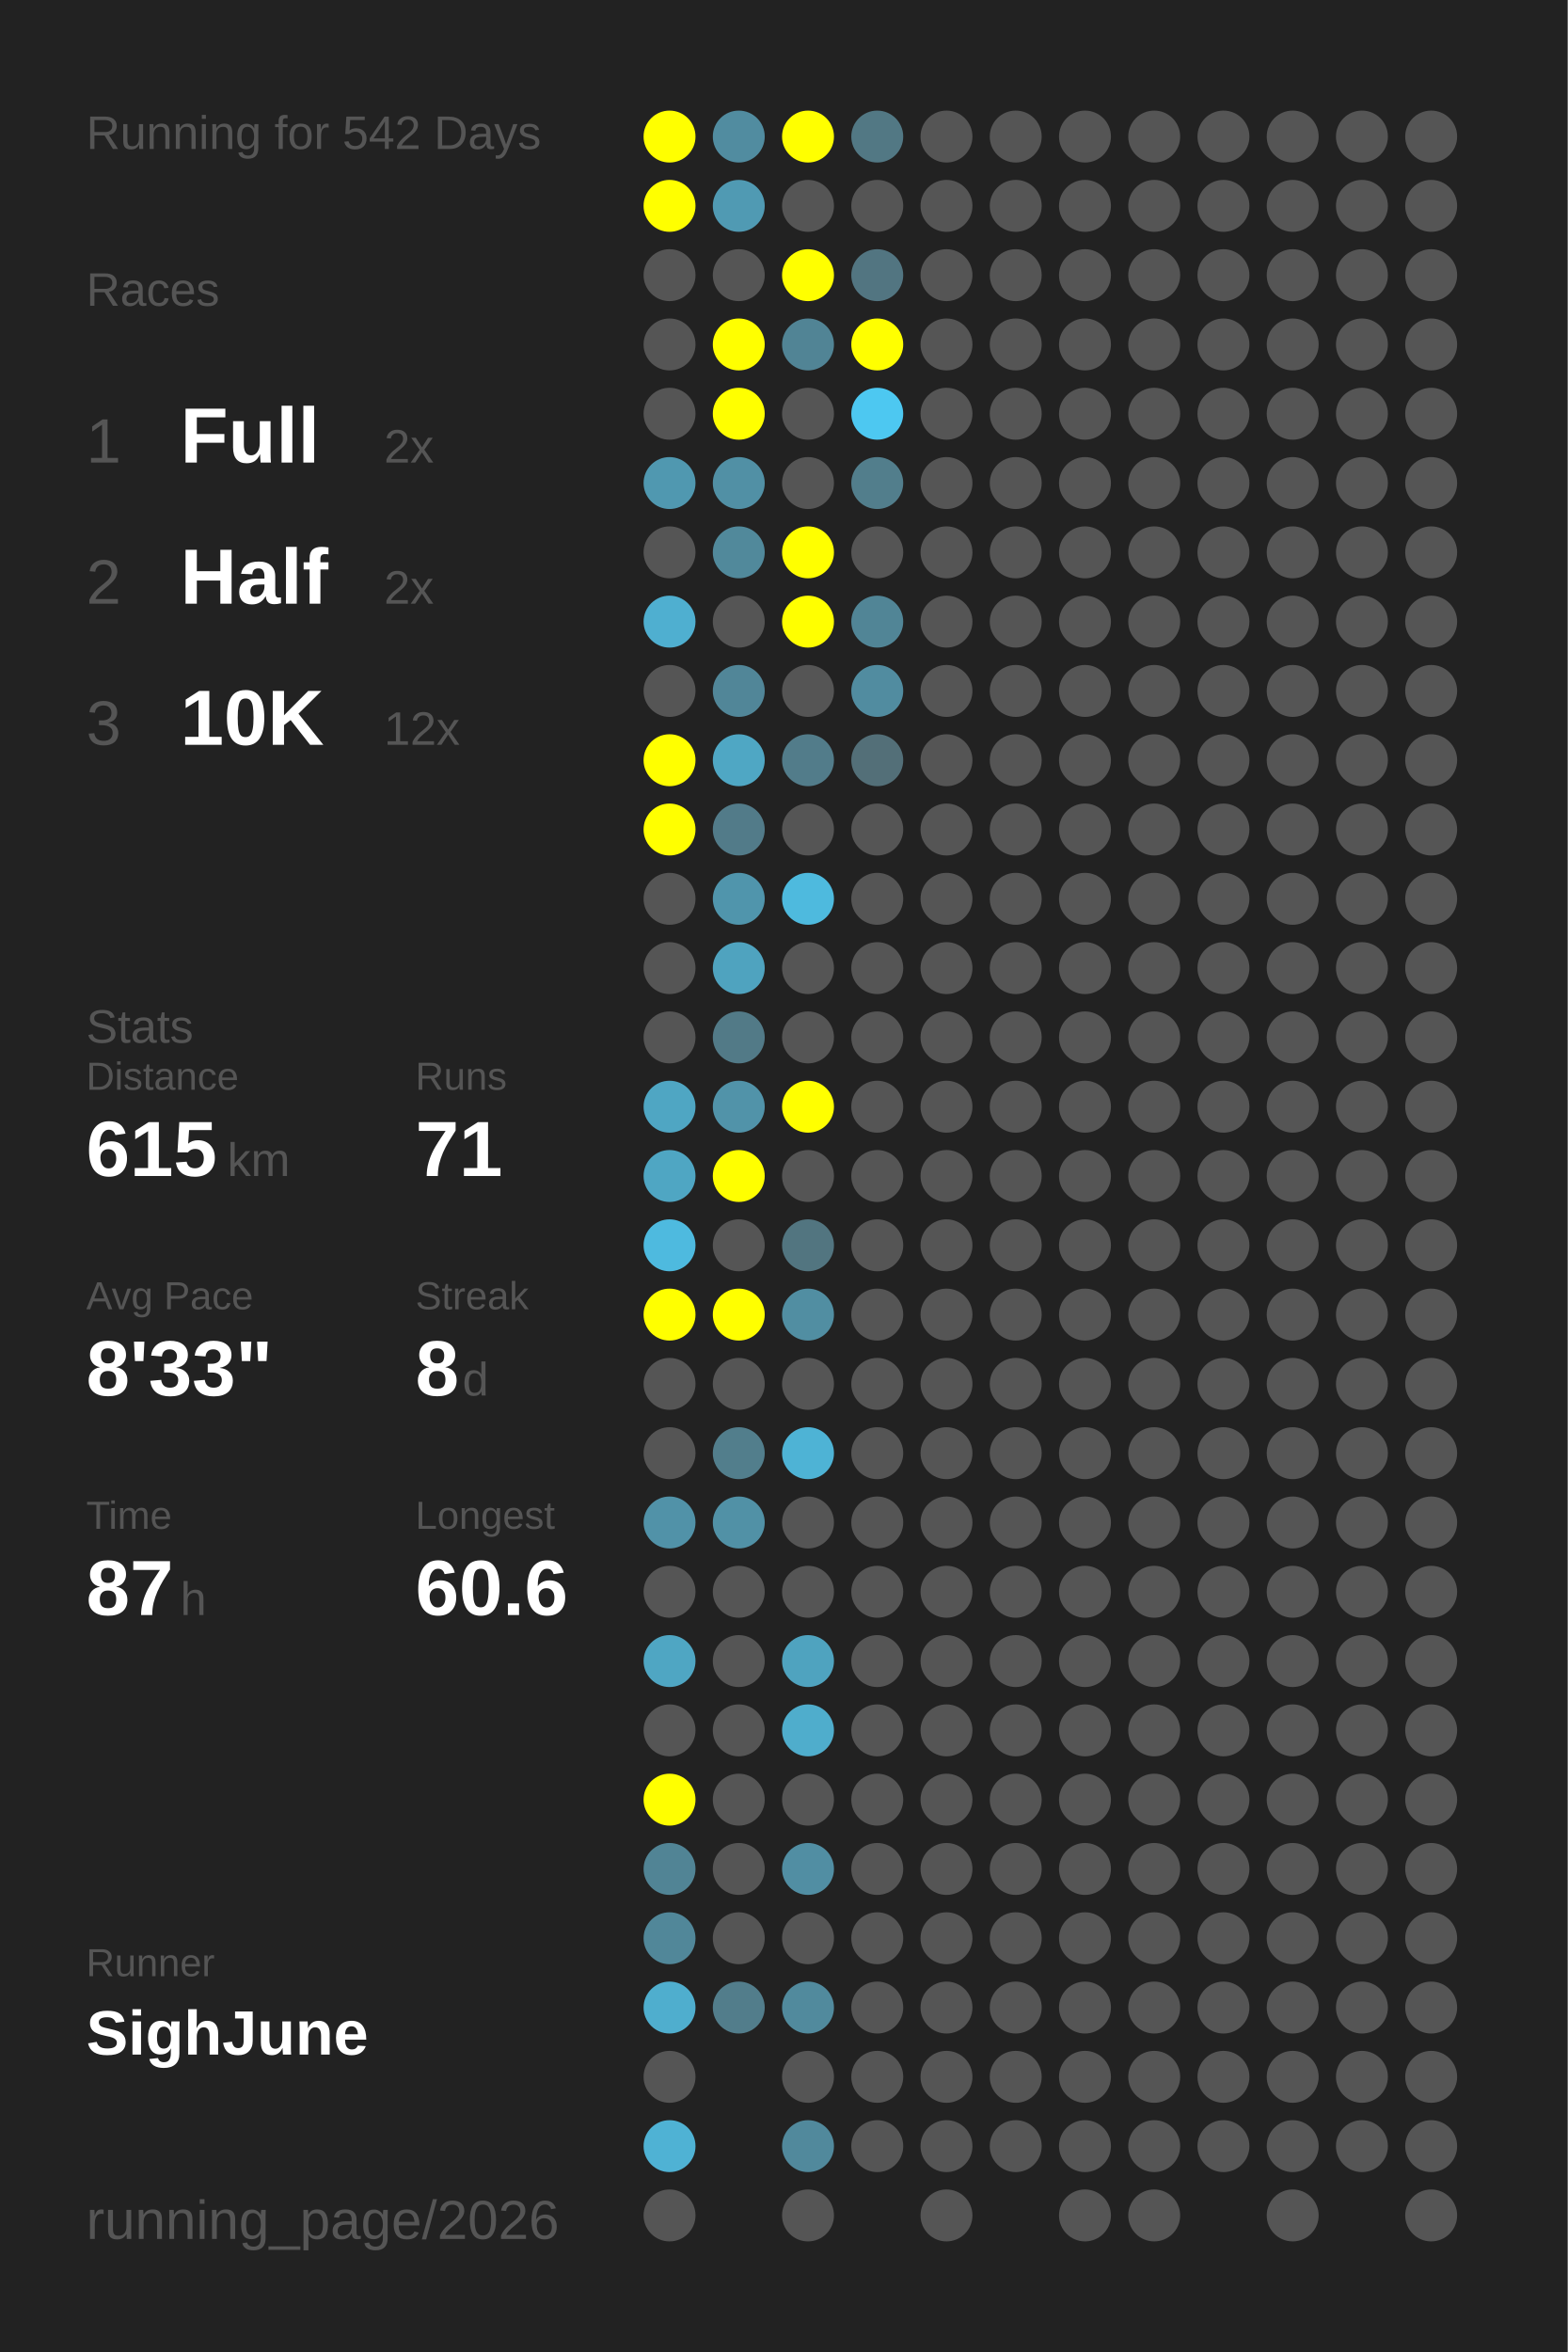
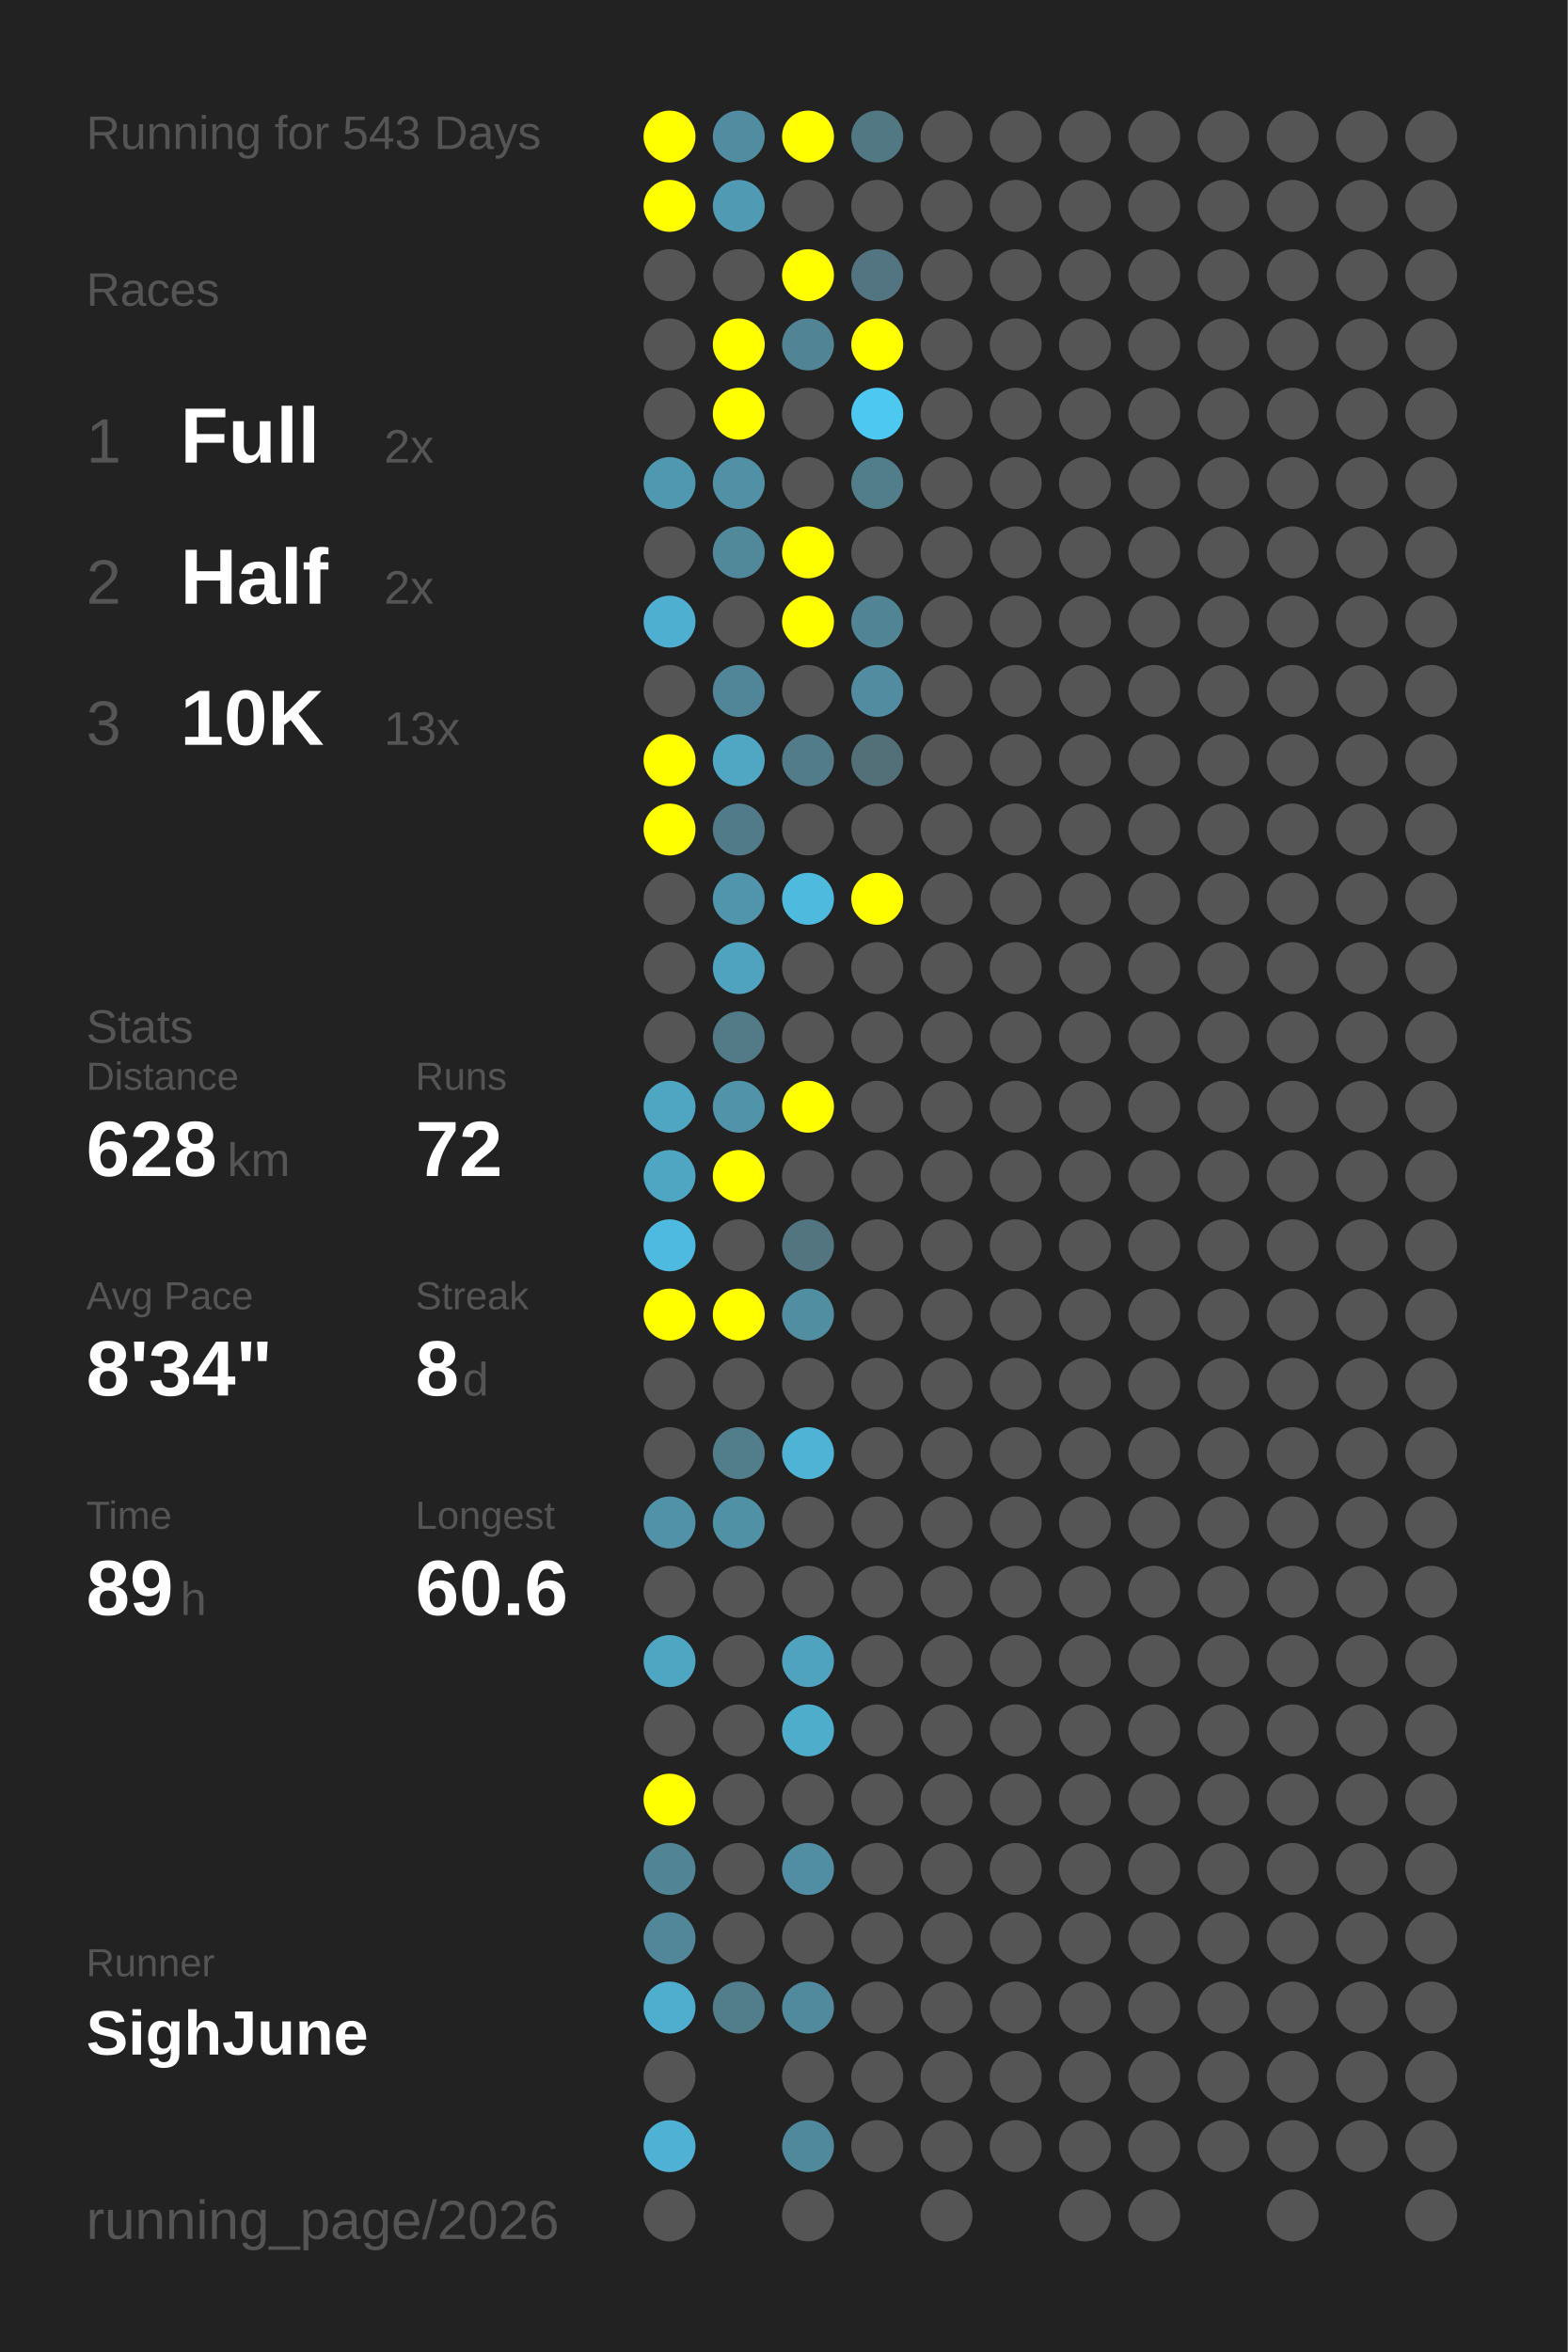
<svg xmlns="http://www.w3.org/2000/svg" baseProfile="full" height="300mm" version="1.1" viewBox="0,0,200,300" width="200mm">
  <defs />
  <rect fill="#222222" height="300" width="200" x="0" y="0" />
-   <text fill="#555555" style="font-size:6px; font-family:Arial;" x="11" y="19">Running for 542 Days</text>
+   <text fill="#555555" style="font-size:6px; font-family:Arial;" x="11" y="19">Running for 543 Days</text>
  <text fill="#555555" style="font-size:6px; font-family:Arial;" x="11" y="39">Races</text>
  <text fill="#555555" style="font-size:8px; font-family:Arial;" x="11" y="59">1</text>
  <text fill="#FFFFFF" style="font-size:10px; font-family:Arial; font-weight:bold;" x="23" y="59">Full</text>
  <text fill="#555555" style="font-size:6px; font-family:Arial;" x="49" y="59">2x</text>
  <text fill="#555555" style="font-size:8px; font-family:Arial;" x="11" y="77">2</text>
  <text fill="#FFFFFF" style="font-size:10px; font-family:Arial; font-weight:bold;" x="23" y="77">Half</text>
  <text fill="#555555" style="font-size:6px; font-family:Arial;" x="49" y="77">2x</text>
  <text fill="#555555" style="font-size:8px; font-family:Arial;" x="11" y="95">3</text>
  <text fill="#FFFFFF" style="font-size:10px; font-family:Arial; font-weight:bold;" x="23" y="95">10K</text>
-   <text fill="#555555" style="font-size:6px; font-family:Arial;" x="49" y="95">12x</text>
+   <text fill="#555555" style="font-size:6px; font-family:Arial;" x="49" y="95">13x</text>
  <text fill="#555555" style="font-size:6px; font-family:Arial;" x="11" y="133">Stats</text>
  <text fill="#555555" style="font-size:5px; font-family:Arial;" x="11" y="139">Distance</text>
-   <text fill="#FFFFFF" style="font-size:10px; font-family:Arial; font-weight:bold;" x="11" y="150">615</text>
+   <text fill="#FFFFFF" style="font-size:10px; font-family:Arial; font-weight:bold;" x="11" y="150">628</text>
  <text fill="#555555" style="font-size:6px; font-family:Arial;" x="29" y="150">km</text>
  <text fill="#555555" style="font-size:5px; font-family:Arial;" x="53" y="139">Runs</text>
-   <text fill="#FFFFFF" style="font-size:10px; font-family:Arial; font-weight:bold;" x="53" y="150">71</text>
+   <text fill="#FFFFFF" style="font-size:10px; font-family:Arial; font-weight:bold;" x="53" y="150">72</text>
  <text fill="#555555" style="font-size:5px; font-family:Arial;" x="11" y="167">Avg Pace</text>
-   <text fill="#FFFFFF" style="font-size:10px; font-family:Arial; font-weight:bold;" x="11" y="178">8'33"</text>
+   <text fill="#FFFFFF" style="font-size:10px; font-family:Arial; font-weight:bold;" x="11" y="178">8'34"</text>
  <text fill="#555555" style="font-size:5px; font-family:Arial;" x="53" y="167">Streak</text>
  <text fill="#FFFFFF" style="font-size:10px; font-family:Arial; font-weight:bold;" x="53" y="178">8</text>
  <text fill="#555555" style="font-size:6px; font-family:Arial;" x="59" y="178">d</text>
  <text fill="#555555" style="font-size:5px; font-family:Arial;" x="11" y="195">Time</text>
-   <text fill="#FFFFFF" style="font-size:10px; font-family:Arial; font-weight:bold;" x="11" y="206">87</text>
+   <text fill="#FFFFFF" style="font-size:10px; font-family:Arial; font-weight:bold;" x="11" y="206">89</text>
  <text fill="#555555" style="font-size:6px; font-family:Arial;" x="23" y="206">h</text>
  <text fill="#555555" style="font-size:5px; font-family:Arial;" x="53" y="195">Longest</text>
  <text fill="#FFFFFF" style="font-size:10px; font-family:Arial; font-weight:bold;" x="53" y="206">60.6</text>
  <text fill="#555555" style="font-size:5px; font-family:Arial;" x="11" y="252.065">Runner</text>
  <text fill="#FFFFFF" style="font-size:8px; font-family:Arial; font-weight:bold;" x="11" y="262.065">SighJune</text>
  <text fill="#555555" style="font-size:7px; font-family:Arial;" x="11" y="285.581">running_page/2026</text>
  <circle cx="85.417" cy="17.419" fill="#FFFF00" r="3.312" />
  <circle cx="85.417" cy="26.258" fill="#FFFF00" r="3.312" />
  <circle cx="85.417" cy="35.097" fill="#555555" r="3.312" />
  <circle cx="85.417" cy="43.935" fill="#555555" r="3.312" />
  <circle cx="85.417" cy="52.774" fill="#555555" r="3.312" />
  <circle cx="85.417" cy="61.613" fill="#5098b0" r="3.312" />
  <circle cx="85.417" cy="70.452" fill="#555555" r="3.312" />
  <circle cx="85.417" cy="79.29" fill="#4fafd0" r="3.312" />
  <circle cx="85.417" cy="88.129" fill="#555555" r="3.312" />
  <circle cx="85.417" cy="96.968" fill="#FFFF00" r="3.312" />
  <circle cx="85.417" cy="105.806" fill="#FFFF00" r="3.312" />
  <circle cx="85.417" cy="114.645" fill="#555555" r="3.312" />
  <circle cx="85.417" cy="123.484" fill="#555555" r="3.312" />
  <circle cx="85.417" cy="132.323" fill="#555555" r="3.312" />
  <circle cx="85.417" cy="141.161" fill="#4fa6c3" r="3.312" />
  <circle cx="85.417" cy="150" fill="#4fa6c3" r="3.312" />
  <circle cx="85.417" cy="158.839" fill="#4ebadf" r="3.312" />
  <circle cx="85.417" cy="167.677" fill="#FFFF00" r="3.312" />
  <circle cx="85.417" cy="176.516" fill="#555555" r="3.312" />
  <circle cx="85.417" cy="185.355" fill="#555555" r="3.312" />
  <circle cx="85.417" cy="194.194" fill="#5192a8" r="3.312" />
  <circle cx="85.417" cy="203.032" fill="#555555" r="3.312" />
  <circle cx="85.417" cy="211.871" fill="#4fa6c3" r="3.312" />
  <circle cx="85.417" cy="220.71" fill="#555555" r="3.312" />
  <circle cx="85.417" cy="229.548" fill="#FFFF00" r="3.312" />
  <circle cx="85.417" cy="238.387" fill="#518495" r="3.312" />
  <circle cx="85.417" cy="247.226" fill="#518799" r="3.312" />
  <circle cx="85.417" cy="256.065" fill="#4faece" r="3.312" />
  <circle cx="85.417" cy="264.903" fill="#555555" r="3.312" />
  <circle cx="85.417" cy="273.742" fill="#4fb2d4" r="3.312" />
  <circle cx="85.417" cy="282.581" fill="#555555" r="3.312" />
  <circle cx="94.25" cy="17.419" fill="#518ca0" r="3.312" />
  <circle cx="94.25" cy="26.258" fill="#509ab3" r="3.312" />
  <circle cx="94.25" cy="35.097" fill="#555555" r="3.312" />
  <circle cx="94.25" cy="43.935" fill="#FFFF00" r="3.312" />
  <circle cx="94.25" cy="52.774" fill="#FFFF00" r="3.312" />
  <circle cx="94.25" cy="61.613" fill="#5190a5" r="3.312" />
  <circle cx="94.25" cy="70.452" fill="#51899b" r="3.312" />
  <circle cx="94.25" cy="79.29" fill="#555555" r="3.312" />
  <circle cx="94.25" cy="88.129" fill="#518698" r="3.312" />
  <circle cx="94.25" cy="96.968" fill="#4fa7c4" r="3.312" />
  <circle cx="94.25" cy="105.806" fill="#527b89" r="3.312" />
  <circle cx="94.25" cy="114.645" fill="#5095ac" r="3.312" />
  <circle cx="94.25" cy="123.484" fill="#4fa3bf" r="3.312" />
  <circle cx="94.25" cy="132.323" fill="#527a87" r="3.312" />
  <circle cx="94.25" cy="141.161" fill="#5193a9" r="3.312" />
  <circle cx="94.25" cy="150" fill="#FFFF00" r="3.312" />
  <circle cx="94.25" cy="158.839" fill="#555555" r="3.312" />
  <circle cx="94.25" cy="167.677" fill="#FFFF00" r="3.312" />
  <circle cx="94.25" cy="176.516" fill="#555555" r="3.312" />
  <circle cx="94.25" cy="185.355" fill="#527e8c" r="3.312" />
  <circle cx="94.25" cy="194.194" fill="#5191a6" r="3.312" />
  <circle cx="94.25" cy="203.032" fill="#555555" r="3.312" />
  <circle cx="94.25" cy="211.871" fill="#555555" r="3.312" />
  <circle cx="94.25" cy="220.71" fill="#555555" r="3.312" />
  <circle cx="94.25" cy="229.548" fill="#555555" r="3.312" />
  <circle cx="94.25" cy="238.387" fill="#555555" r="3.312" />
  <circle cx="94.25" cy="247.226" fill="#555555" r="3.312" />
  <circle cx="94.25" cy="256.065" fill="#527d8b" r="3.312" />
  <circle cx="103.083" cy="17.419" fill="#FFFF00" r="3.312" />
  <circle cx="103.083" cy="26.258" fill="#555555" r="3.312" />
  <circle cx="103.083" cy="35.097" fill="#FFFF00" r="3.312" />
  <circle cx="103.083" cy="43.935" fill="#518495" r="3.312" />
  <circle cx="103.083" cy="52.774" fill="#555555" r="3.312" />
  <circle cx="103.083" cy="61.613" fill="#555555" r="3.312" />
  <circle cx="103.083" cy="70.452" fill="#FFFF00" r="3.312" />
  <circle cx="103.083" cy="79.29" fill="#FFFF00" r="3.312" />
  <circle cx="103.083" cy="88.129" fill="#555555" r="3.312" />
  <circle cx="103.083" cy="96.968" fill="#527c8a" r="3.312" />
  <circle cx="103.083" cy="105.806" fill="#555555" r="3.312" />
  <circle cx="103.083" cy="114.645" fill="#4ebade" r="3.312" />
  <circle cx="103.083" cy="123.484" fill="#555555" r="3.312" />
  <circle cx="103.083" cy="132.323" fill="#555555" r="3.312" />
  <circle cx="103.083" cy="141.161" fill="#FFFF00" r="3.312" />
  <circle cx="103.083" cy="150" fill="#555555" r="3.312" />
  <circle cx="103.083" cy="158.839" fill="#527580" r="3.312" />
  <circle cx="103.083" cy="167.677" fill="#518ea2" r="3.312" />
  <circle cx="103.083" cy="176.516" fill="#555555" r="3.312" />
  <circle cx="103.083" cy="185.355" fill="#4eb3d5" r="3.312" />
  <circle cx="103.083" cy="194.194" fill="#555555" r="3.312" />
  <circle cx="103.083" cy="203.032" fill="#555555" r="3.312" />
  <circle cx="103.083" cy="211.871" fill="#4fa3bf" r="3.312" />
  <circle cx="103.083" cy="220.71" fill="#4fadcc" r="3.312" />
  <circle cx="103.083" cy="229.548" fill="#555555" r="3.312" />
  <circle cx="103.083" cy="238.387" fill="#518ea3" r="3.312" />
  <circle cx="103.083" cy="247.226" fill="#555555" r="3.312" />
  <circle cx="103.083" cy="256.065" fill="#518a9d" r="3.312" />
  <circle cx="103.083" cy="264.903" fill="#555555" r="3.312" />
  <circle cx="103.083" cy="273.742" fill="#51899c" r="3.312" />
  <circle cx="103.083" cy="282.581" fill="#555555" r="3.312" />
  <circle cx="111.917" cy="17.419" fill="#527884" r="3.312" />
  <circle cx="111.917" cy="26.258" fill="#555555" r="3.312" />
  <circle cx="111.917" cy="35.097" fill="#527581" r="3.312" />
  <circle cx="111.917" cy="43.935" fill="#FFFF00" r="3.312" />
  <circle cx="111.917" cy="52.774" fill="#4dc8f1" r="3.312" />
  <circle cx="111.917" cy="61.613" fill="#527e8c" r="3.312" />
  <circle cx="111.917" cy="70.452" fill="#555555" r="3.312" />
  <circle cx="111.917" cy="79.29" fill="#518596" r="3.312" />
  <circle cx="111.917" cy="88.129" fill="#518ca0" r="3.312" />
  <circle cx="111.917" cy="96.968" fill="#536f78" r="3.312" />
  <circle cx="111.917" cy="105.806" fill="#555555" r="3.312" />
-   <circle cx="111.917" cy="114.645" fill="#555555" r="3.312" />
+   <circle cx="111.917" cy="114.645" fill="#FFFF00" r="3.312" />
  <circle cx="111.917" cy="123.484" fill="#555555" r="3.312" />
  <circle cx="111.917" cy="132.323" fill="#555555" r="3.312" />
  <circle cx="111.917" cy="141.161" fill="#555555" r="3.312" />
  <circle cx="111.917" cy="150" fill="#555555" r="3.312" />
  <circle cx="111.917" cy="158.839" fill="#555555" r="3.312" />
  <circle cx="111.917" cy="167.677" fill="#555555" r="3.312" />
  <circle cx="111.917" cy="176.516" fill="#555555" r="3.312" />
  <circle cx="111.917" cy="185.355" fill="#555555" r="3.312" />
  <circle cx="111.917" cy="194.194" fill="#555555" r="3.312" />
  <circle cx="111.917" cy="203.032" fill="#555555" r="3.312" />
  <circle cx="111.917" cy="211.871" fill="#555555" r="3.312" />
  <circle cx="111.917" cy="220.71" fill="#555555" r="3.312" />
  <circle cx="111.917" cy="229.548" fill="#555555" r="3.312" />
  <circle cx="111.917" cy="238.387" fill="#555555" r="3.312" />
  <circle cx="111.917" cy="247.226" fill="#555555" r="3.312" />
  <circle cx="111.917" cy="256.065" fill="#555555" r="3.312" />
  <circle cx="111.917" cy="264.903" fill="#555555" r="3.312" />
  <circle cx="111.917" cy="273.742" fill="#555555" r="3.312" />
  <circle cx="120.75" cy="17.419" fill="#555555" r="3.312" />
  <circle cx="120.75" cy="26.258" fill="#555555" r="3.312" />
  <circle cx="120.75" cy="35.097" fill="#555555" r="3.312" />
  <circle cx="120.75" cy="43.935" fill="#555555" r="3.312" />
  <circle cx="120.75" cy="52.774" fill="#555555" r="3.312" />
  <circle cx="120.75" cy="61.613" fill="#555555" r="3.312" />
  <circle cx="120.75" cy="70.452" fill="#555555" r="3.312" />
  <circle cx="120.75" cy="79.29" fill="#555555" r="3.312" />
  <circle cx="120.75" cy="88.129" fill="#555555" r="3.312" />
  <circle cx="120.75" cy="96.968" fill="#555555" r="3.312" />
  <circle cx="120.75" cy="105.806" fill="#555555" r="3.312" />
  <circle cx="120.75" cy="114.645" fill="#555555" r="3.312" />
  <circle cx="120.75" cy="123.484" fill="#555555" r="3.312" />
  <circle cx="120.75" cy="132.323" fill="#555555" r="3.312" />
  <circle cx="120.75" cy="141.161" fill="#555555" r="3.312" />
  <circle cx="120.75" cy="150" fill="#555555" r="3.312" />
  <circle cx="120.75" cy="158.839" fill="#555555" r="3.312" />
  <circle cx="120.75" cy="167.677" fill="#555555" r="3.312" />
  <circle cx="120.75" cy="176.516" fill="#555555" r="3.312" />
  <circle cx="120.75" cy="185.355" fill="#555555" r="3.312" />
  <circle cx="120.75" cy="194.194" fill="#555555" r="3.312" />
  <circle cx="120.75" cy="203.032" fill="#555555" r="3.312" />
  <circle cx="120.75" cy="211.871" fill="#555555" r="3.312" />
  <circle cx="120.75" cy="220.71" fill="#555555" r="3.312" />
  <circle cx="120.75" cy="229.548" fill="#555555" r="3.312" />
  <circle cx="120.75" cy="238.387" fill="#555555" r="3.312" />
  <circle cx="120.75" cy="247.226" fill="#555555" r="3.312" />
  <circle cx="120.75" cy="256.065" fill="#555555" r="3.312" />
  <circle cx="120.75" cy="264.903" fill="#555555" r="3.312" />
  <circle cx="120.75" cy="273.742" fill="#555555" r="3.312" />
  <circle cx="120.75" cy="282.581" fill="#555555" r="3.312" />
  <circle cx="129.583" cy="17.419" fill="#555555" r="3.312" />
  <circle cx="129.583" cy="26.258" fill="#555555" r="3.312" />
  <circle cx="129.583" cy="35.097" fill="#555555" r="3.312" />
  <circle cx="129.583" cy="43.935" fill="#555555" r="3.312" />
  <circle cx="129.583" cy="52.774" fill="#555555" r="3.312" />
  <circle cx="129.583" cy="61.613" fill="#555555" r="3.312" />
  <circle cx="129.583" cy="70.452" fill="#555555" r="3.312" />
  <circle cx="129.583" cy="79.29" fill="#555555" r="3.312" />
  <circle cx="129.583" cy="88.129" fill="#555555" r="3.312" />
  <circle cx="129.583" cy="96.968" fill="#555555" r="3.312" />
  <circle cx="129.583" cy="105.806" fill="#555555" r="3.312" />
  <circle cx="129.583" cy="114.645" fill="#555555" r="3.312" />
  <circle cx="129.583" cy="123.484" fill="#555555" r="3.312" />
  <circle cx="129.583" cy="132.323" fill="#555555" r="3.312" />
  <circle cx="129.583" cy="141.161" fill="#555555" r="3.312" />
  <circle cx="129.583" cy="150" fill="#555555" r="3.312" />
  <circle cx="129.583" cy="158.839" fill="#555555" r="3.312" />
  <circle cx="129.583" cy="167.677" fill="#555555" r="3.312" />
  <circle cx="129.583" cy="176.516" fill="#555555" r="3.312" />
  <circle cx="129.583" cy="185.355" fill="#555555" r="3.312" />
  <circle cx="129.583" cy="194.194" fill="#555555" r="3.312" />
  <circle cx="129.583" cy="203.032" fill="#555555" r="3.312" />
  <circle cx="129.583" cy="211.871" fill="#555555" r="3.312" />
  <circle cx="129.583" cy="220.71" fill="#555555" r="3.312" />
  <circle cx="129.583" cy="229.548" fill="#555555" r="3.312" />
  <circle cx="129.583" cy="238.387" fill="#555555" r="3.312" />
  <circle cx="129.583" cy="247.226" fill="#555555" r="3.312" />
  <circle cx="129.583" cy="256.065" fill="#555555" r="3.312" />
  <circle cx="129.583" cy="264.903" fill="#555555" r="3.312" />
  <circle cx="129.583" cy="273.742" fill="#555555" r="3.312" />
  <circle cx="138.417" cy="17.419" fill="#555555" r="3.312" />
  <circle cx="138.417" cy="26.258" fill="#555555" r="3.312" />
  <circle cx="138.417" cy="35.097" fill="#555555" r="3.312" />
  <circle cx="138.417" cy="43.935" fill="#555555" r="3.312" />
  <circle cx="138.417" cy="52.774" fill="#555555" r="3.312" />
  <circle cx="138.417" cy="61.613" fill="#555555" r="3.312" />
  <circle cx="138.417" cy="70.452" fill="#555555" r="3.312" />
  <circle cx="138.417" cy="79.29" fill="#555555" r="3.312" />
  <circle cx="138.417" cy="88.129" fill="#555555" r="3.312" />
  <circle cx="138.417" cy="96.968" fill="#555555" r="3.312" />
  <circle cx="138.417" cy="105.806" fill="#555555" r="3.312" />
  <circle cx="138.417" cy="114.645" fill="#555555" r="3.312" />
  <circle cx="138.417" cy="123.484" fill="#555555" r="3.312" />
  <circle cx="138.417" cy="132.323" fill="#555555" r="3.312" />
  <circle cx="138.417" cy="141.161" fill="#555555" r="3.312" />
  <circle cx="138.417" cy="150" fill="#555555" r="3.312" />
  <circle cx="138.417" cy="158.839" fill="#555555" r="3.312" />
  <circle cx="138.417" cy="167.677" fill="#555555" r="3.312" />
  <circle cx="138.417" cy="176.516" fill="#555555" r="3.312" />
  <circle cx="138.417" cy="185.355" fill="#555555" r="3.312" />
  <circle cx="138.417" cy="194.194" fill="#555555" r="3.312" />
  <circle cx="138.417" cy="203.032" fill="#555555" r="3.312" />
  <circle cx="138.417" cy="211.871" fill="#555555" r="3.312" />
  <circle cx="138.417" cy="220.71" fill="#555555" r="3.312" />
  <circle cx="138.417" cy="229.548" fill="#555555" r="3.312" />
  <circle cx="138.417" cy="238.387" fill="#555555" r="3.312" />
  <circle cx="138.417" cy="247.226" fill="#555555" r="3.312" />
  <circle cx="138.417" cy="256.065" fill="#555555" r="3.312" />
  <circle cx="138.417" cy="264.903" fill="#555555" r="3.312" />
  <circle cx="138.417" cy="273.742" fill="#555555" r="3.312" />
  <circle cx="138.417" cy="282.581" fill="#555555" r="3.312" />
  <circle cx="147.25" cy="17.419" fill="#555555" r="3.312" />
  <circle cx="147.25" cy="26.258" fill="#555555" r="3.312" />
  <circle cx="147.25" cy="35.097" fill="#555555" r="3.312" />
  <circle cx="147.25" cy="43.935" fill="#555555" r="3.312" />
  <circle cx="147.25" cy="52.774" fill="#555555" r="3.312" />
  <circle cx="147.25" cy="61.613" fill="#555555" r="3.312" />
  <circle cx="147.25" cy="70.452" fill="#555555" r="3.312" />
  <circle cx="147.25" cy="79.29" fill="#555555" r="3.312" />
  <circle cx="147.25" cy="88.129" fill="#555555" r="3.312" />
  <circle cx="147.25" cy="96.968" fill="#555555" r="3.312" />
  <circle cx="147.25" cy="105.806" fill="#555555" r="3.312" />
  <circle cx="147.25" cy="114.645" fill="#555555" r="3.312" />
  <circle cx="147.25" cy="123.484" fill="#555555" r="3.312" />
  <circle cx="147.25" cy="132.323" fill="#555555" r="3.312" />
  <circle cx="147.25" cy="141.161" fill="#555555" r="3.312" />
  <circle cx="147.25" cy="150" fill="#555555" r="3.312" />
  <circle cx="147.25" cy="158.839" fill="#555555" r="3.312" />
  <circle cx="147.25" cy="167.677" fill="#555555" r="3.312" />
  <circle cx="147.25" cy="176.516" fill="#555555" r="3.312" />
  <circle cx="147.25" cy="185.355" fill="#555555" r="3.312" />
  <circle cx="147.25" cy="194.194" fill="#555555" r="3.312" />
  <circle cx="147.25" cy="203.032" fill="#555555" r="3.312" />
  <circle cx="147.25" cy="211.871" fill="#555555" r="3.312" />
  <circle cx="147.25" cy="220.71" fill="#555555" r="3.312" />
  <circle cx="147.25" cy="229.548" fill="#555555" r="3.312" />
  <circle cx="147.25" cy="238.387" fill="#555555" r="3.312" />
  <circle cx="147.25" cy="247.226" fill="#555555" r="3.312" />
  <circle cx="147.25" cy="256.065" fill="#555555" r="3.312" />
  <circle cx="147.25" cy="264.903" fill="#555555" r="3.312" />
  <circle cx="147.25" cy="273.742" fill="#555555" r="3.312" />
  <circle cx="147.25" cy="282.581" fill="#555555" r="3.312" />
  <circle cx="156.083" cy="17.419" fill="#555555" r="3.312" />
  <circle cx="156.083" cy="26.258" fill="#555555" r="3.312" />
  <circle cx="156.083" cy="35.097" fill="#555555" r="3.312" />
  <circle cx="156.083" cy="43.935" fill="#555555" r="3.312" />
  <circle cx="156.083" cy="52.774" fill="#555555" r="3.312" />
  <circle cx="156.083" cy="61.613" fill="#555555" r="3.312" />
  <circle cx="156.083" cy="70.452" fill="#555555" r="3.312" />
  <circle cx="156.083" cy="79.29" fill="#555555" r="3.312" />
  <circle cx="156.083" cy="88.129" fill="#555555" r="3.312" />
  <circle cx="156.083" cy="96.968" fill="#555555" r="3.312" />
  <circle cx="156.083" cy="105.806" fill="#555555" r="3.312" />
  <circle cx="156.083" cy="114.645" fill="#555555" r="3.312" />
  <circle cx="156.083" cy="123.484" fill="#555555" r="3.312" />
  <circle cx="156.083" cy="132.323" fill="#555555" r="3.312" />
  <circle cx="156.083" cy="141.161" fill="#555555" r="3.312" />
  <circle cx="156.083" cy="150" fill="#555555" r="3.312" />
  <circle cx="156.083" cy="158.839" fill="#555555" r="3.312" />
  <circle cx="156.083" cy="167.677" fill="#555555" r="3.312" />
  <circle cx="156.083" cy="176.516" fill="#555555" r="3.312" />
  <circle cx="156.083" cy="185.355" fill="#555555" r="3.312" />
  <circle cx="156.083" cy="194.194" fill="#555555" r="3.312" />
  <circle cx="156.083" cy="203.032" fill="#555555" r="3.312" />
  <circle cx="156.083" cy="211.871" fill="#555555" r="3.312" />
  <circle cx="156.083" cy="220.71" fill="#555555" r="3.312" />
  <circle cx="156.083" cy="229.548" fill="#555555" r="3.312" />
  <circle cx="156.083" cy="238.387" fill="#555555" r="3.312" />
  <circle cx="156.083" cy="247.226" fill="#555555" r="3.312" />
  <circle cx="156.083" cy="256.065" fill="#555555" r="3.312" />
  <circle cx="156.083" cy="264.903" fill="#555555" r="3.312" />
  <circle cx="156.083" cy="273.742" fill="#555555" r="3.312" />
  <circle cx="164.917" cy="17.419" fill="#555555" r="3.312" />
  <circle cx="164.917" cy="26.258" fill="#555555" r="3.312" />
  <circle cx="164.917" cy="35.097" fill="#555555" r="3.312" />
  <circle cx="164.917" cy="43.935" fill="#555555" r="3.312" />
  <circle cx="164.917" cy="52.774" fill="#555555" r="3.312" />
  <circle cx="164.917" cy="61.613" fill="#555555" r="3.312" />
  <circle cx="164.917" cy="70.452" fill="#555555" r="3.312" />
  <circle cx="164.917" cy="79.29" fill="#555555" r="3.312" />
  <circle cx="164.917" cy="88.129" fill="#555555" r="3.312" />
  <circle cx="164.917" cy="96.968" fill="#555555" r="3.312" />
  <circle cx="164.917" cy="105.806" fill="#555555" r="3.312" />
  <circle cx="164.917" cy="114.645" fill="#555555" r="3.312" />
  <circle cx="164.917" cy="123.484" fill="#555555" r="3.312" />
  <circle cx="164.917" cy="132.323" fill="#555555" r="3.312" />
  <circle cx="164.917" cy="141.161" fill="#555555" r="3.312" />
  <circle cx="164.917" cy="150" fill="#555555" r="3.312" />
  <circle cx="164.917" cy="158.839" fill="#555555" r="3.312" />
  <circle cx="164.917" cy="167.677" fill="#555555" r="3.312" />
  <circle cx="164.917" cy="176.516" fill="#555555" r="3.312" />
  <circle cx="164.917" cy="185.355" fill="#555555" r="3.312" />
  <circle cx="164.917" cy="194.194" fill="#555555" r="3.312" />
  <circle cx="164.917" cy="203.032" fill="#555555" r="3.312" />
  <circle cx="164.917" cy="211.871" fill="#555555" r="3.312" />
  <circle cx="164.917" cy="220.71" fill="#555555" r="3.312" />
  <circle cx="164.917" cy="229.548" fill="#555555" r="3.312" />
  <circle cx="164.917" cy="238.387" fill="#555555" r="3.312" />
  <circle cx="164.917" cy="247.226" fill="#555555" r="3.312" />
  <circle cx="164.917" cy="256.065" fill="#555555" r="3.312" />
  <circle cx="164.917" cy="264.903" fill="#555555" r="3.312" />
  <circle cx="164.917" cy="273.742" fill="#555555" r="3.312" />
  <circle cx="164.917" cy="282.581" fill="#555555" r="3.312" />
  <circle cx="173.75" cy="17.419" fill="#555555" r="3.312" />
  <circle cx="173.75" cy="26.258" fill="#555555" r="3.312" />
  <circle cx="173.75" cy="35.097" fill="#555555" r="3.312" />
  <circle cx="173.75" cy="43.935" fill="#555555" r="3.312" />
  <circle cx="173.75" cy="52.774" fill="#555555" r="3.312" />
  <circle cx="173.75" cy="61.613" fill="#555555" r="3.312" />
  <circle cx="173.75" cy="70.452" fill="#555555" r="3.312" />
  <circle cx="173.75" cy="79.29" fill="#555555" r="3.312" />
  <circle cx="173.75" cy="88.129" fill="#555555" r="3.312" />
  <circle cx="173.75" cy="96.968" fill="#555555" r="3.312" />
  <circle cx="173.75" cy="105.806" fill="#555555" r="3.312" />
  <circle cx="173.75" cy="114.645" fill="#555555" r="3.312" />
  <circle cx="173.75" cy="123.484" fill="#555555" r="3.312" />
  <circle cx="173.75" cy="132.323" fill="#555555" r="3.312" />
  <circle cx="173.75" cy="141.161" fill="#555555" r="3.312" />
  <circle cx="173.75" cy="150" fill="#555555" r="3.312" />
  <circle cx="173.75" cy="158.839" fill="#555555" r="3.312" />
  <circle cx="173.75" cy="167.677" fill="#555555" r="3.312" />
  <circle cx="173.75" cy="176.516" fill="#555555" r="3.312" />
  <circle cx="173.75" cy="185.355" fill="#555555" r="3.312" />
  <circle cx="173.75" cy="194.194" fill="#555555" r="3.312" />
  <circle cx="173.75" cy="203.032" fill="#555555" r="3.312" />
  <circle cx="173.75" cy="211.871" fill="#555555" r="3.312" />
  <circle cx="173.75" cy="220.71" fill="#555555" r="3.312" />
  <circle cx="173.75" cy="229.548" fill="#555555" r="3.312" />
  <circle cx="173.75" cy="238.387" fill="#555555" r="3.312" />
  <circle cx="173.75" cy="247.226" fill="#555555" r="3.312" />
  <circle cx="173.75" cy="256.065" fill="#555555" r="3.312" />
  <circle cx="173.75" cy="264.903" fill="#555555" r="3.312" />
  <circle cx="173.75" cy="273.742" fill="#555555" r="3.312" />
  <circle cx="182.583" cy="17.419" fill="#555555" r="3.312" />
  <circle cx="182.583" cy="26.258" fill="#555555" r="3.312" />
  <circle cx="182.583" cy="35.097" fill="#555555" r="3.312" />
  <circle cx="182.583" cy="43.935" fill="#555555" r="3.312" />
  <circle cx="182.583" cy="52.774" fill="#555555" r="3.312" />
  <circle cx="182.583" cy="61.613" fill="#555555" r="3.312" />
  <circle cx="182.583" cy="70.452" fill="#555555" r="3.312" />
  <circle cx="182.583" cy="79.29" fill="#555555" r="3.312" />
  <circle cx="182.583" cy="88.129" fill="#555555" r="3.312" />
  <circle cx="182.583" cy="96.968" fill="#555555" r="3.312" />
  <circle cx="182.583" cy="105.806" fill="#555555" r="3.312" />
  <circle cx="182.583" cy="114.645" fill="#555555" r="3.312" />
  <circle cx="182.583" cy="123.484" fill="#555555" r="3.312" />
  <circle cx="182.583" cy="132.323" fill="#555555" r="3.312" />
  <circle cx="182.583" cy="141.161" fill="#555555" r="3.312" />
  <circle cx="182.583" cy="150" fill="#555555" r="3.312" />
  <circle cx="182.583" cy="158.839" fill="#555555" r="3.312" />
  <circle cx="182.583" cy="167.677" fill="#555555" r="3.312" />
  <circle cx="182.583" cy="176.516" fill="#555555" r="3.312" />
  <circle cx="182.583" cy="185.355" fill="#555555" r="3.312" />
  <circle cx="182.583" cy="194.194" fill="#555555" r="3.312" />
  <circle cx="182.583" cy="203.032" fill="#555555" r="3.312" />
  <circle cx="182.583" cy="211.871" fill="#555555" r="3.312" />
  <circle cx="182.583" cy="220.71" fill="#555555" r="3.312" />
  <circle cx="182.583" cy="229.548" fill="#555555" r="3.312" />
  <circle cx="182.583" cy="238.387" fill="#555555" r="3.312" />
  <circle cx="182.583" cy="247.226" fill="#555555" r="3.312" />
  <circle cx="182.583" cy="256.065" fill="#555555" r="3.312" />
  <circle cx="182.583" cy="264.903" fill="#555555" r="3.312" />
  <circle cx="182.583" cy="273.742" fill="#555555" r="3.312" />
  <circle cx="182.583" cy="282.581" fill="#555555" r="3.312" />
</svg>
